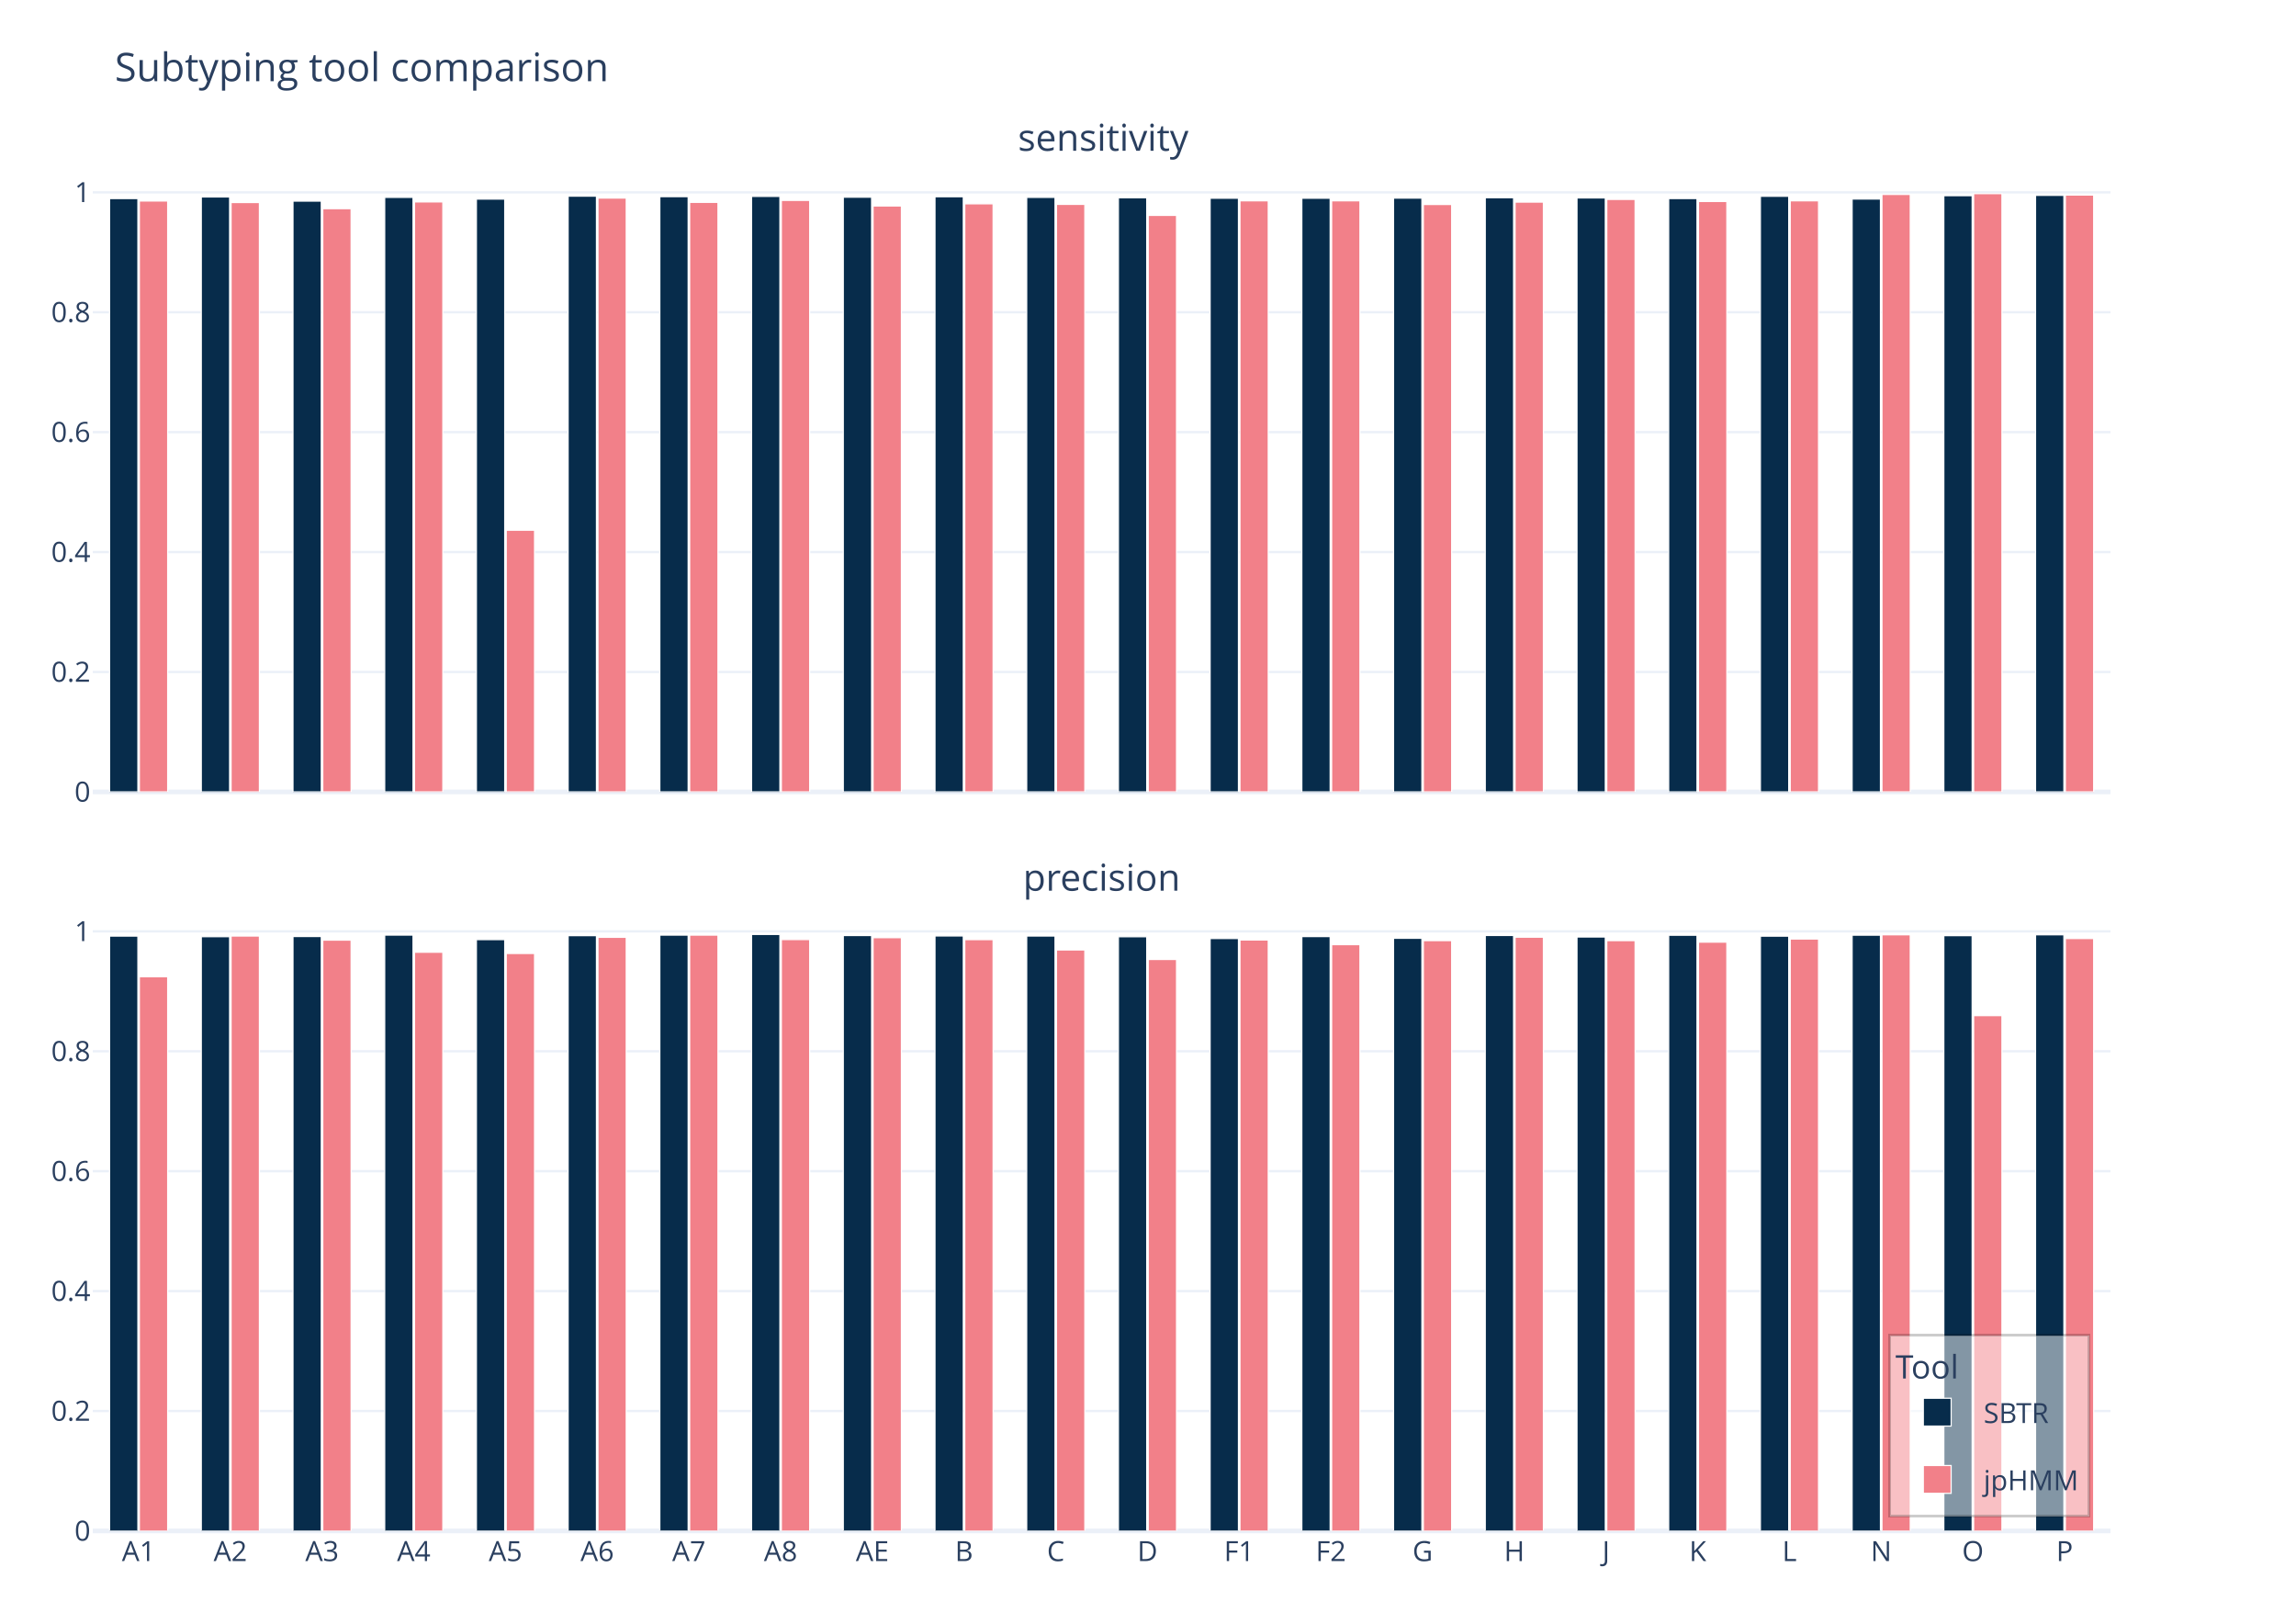
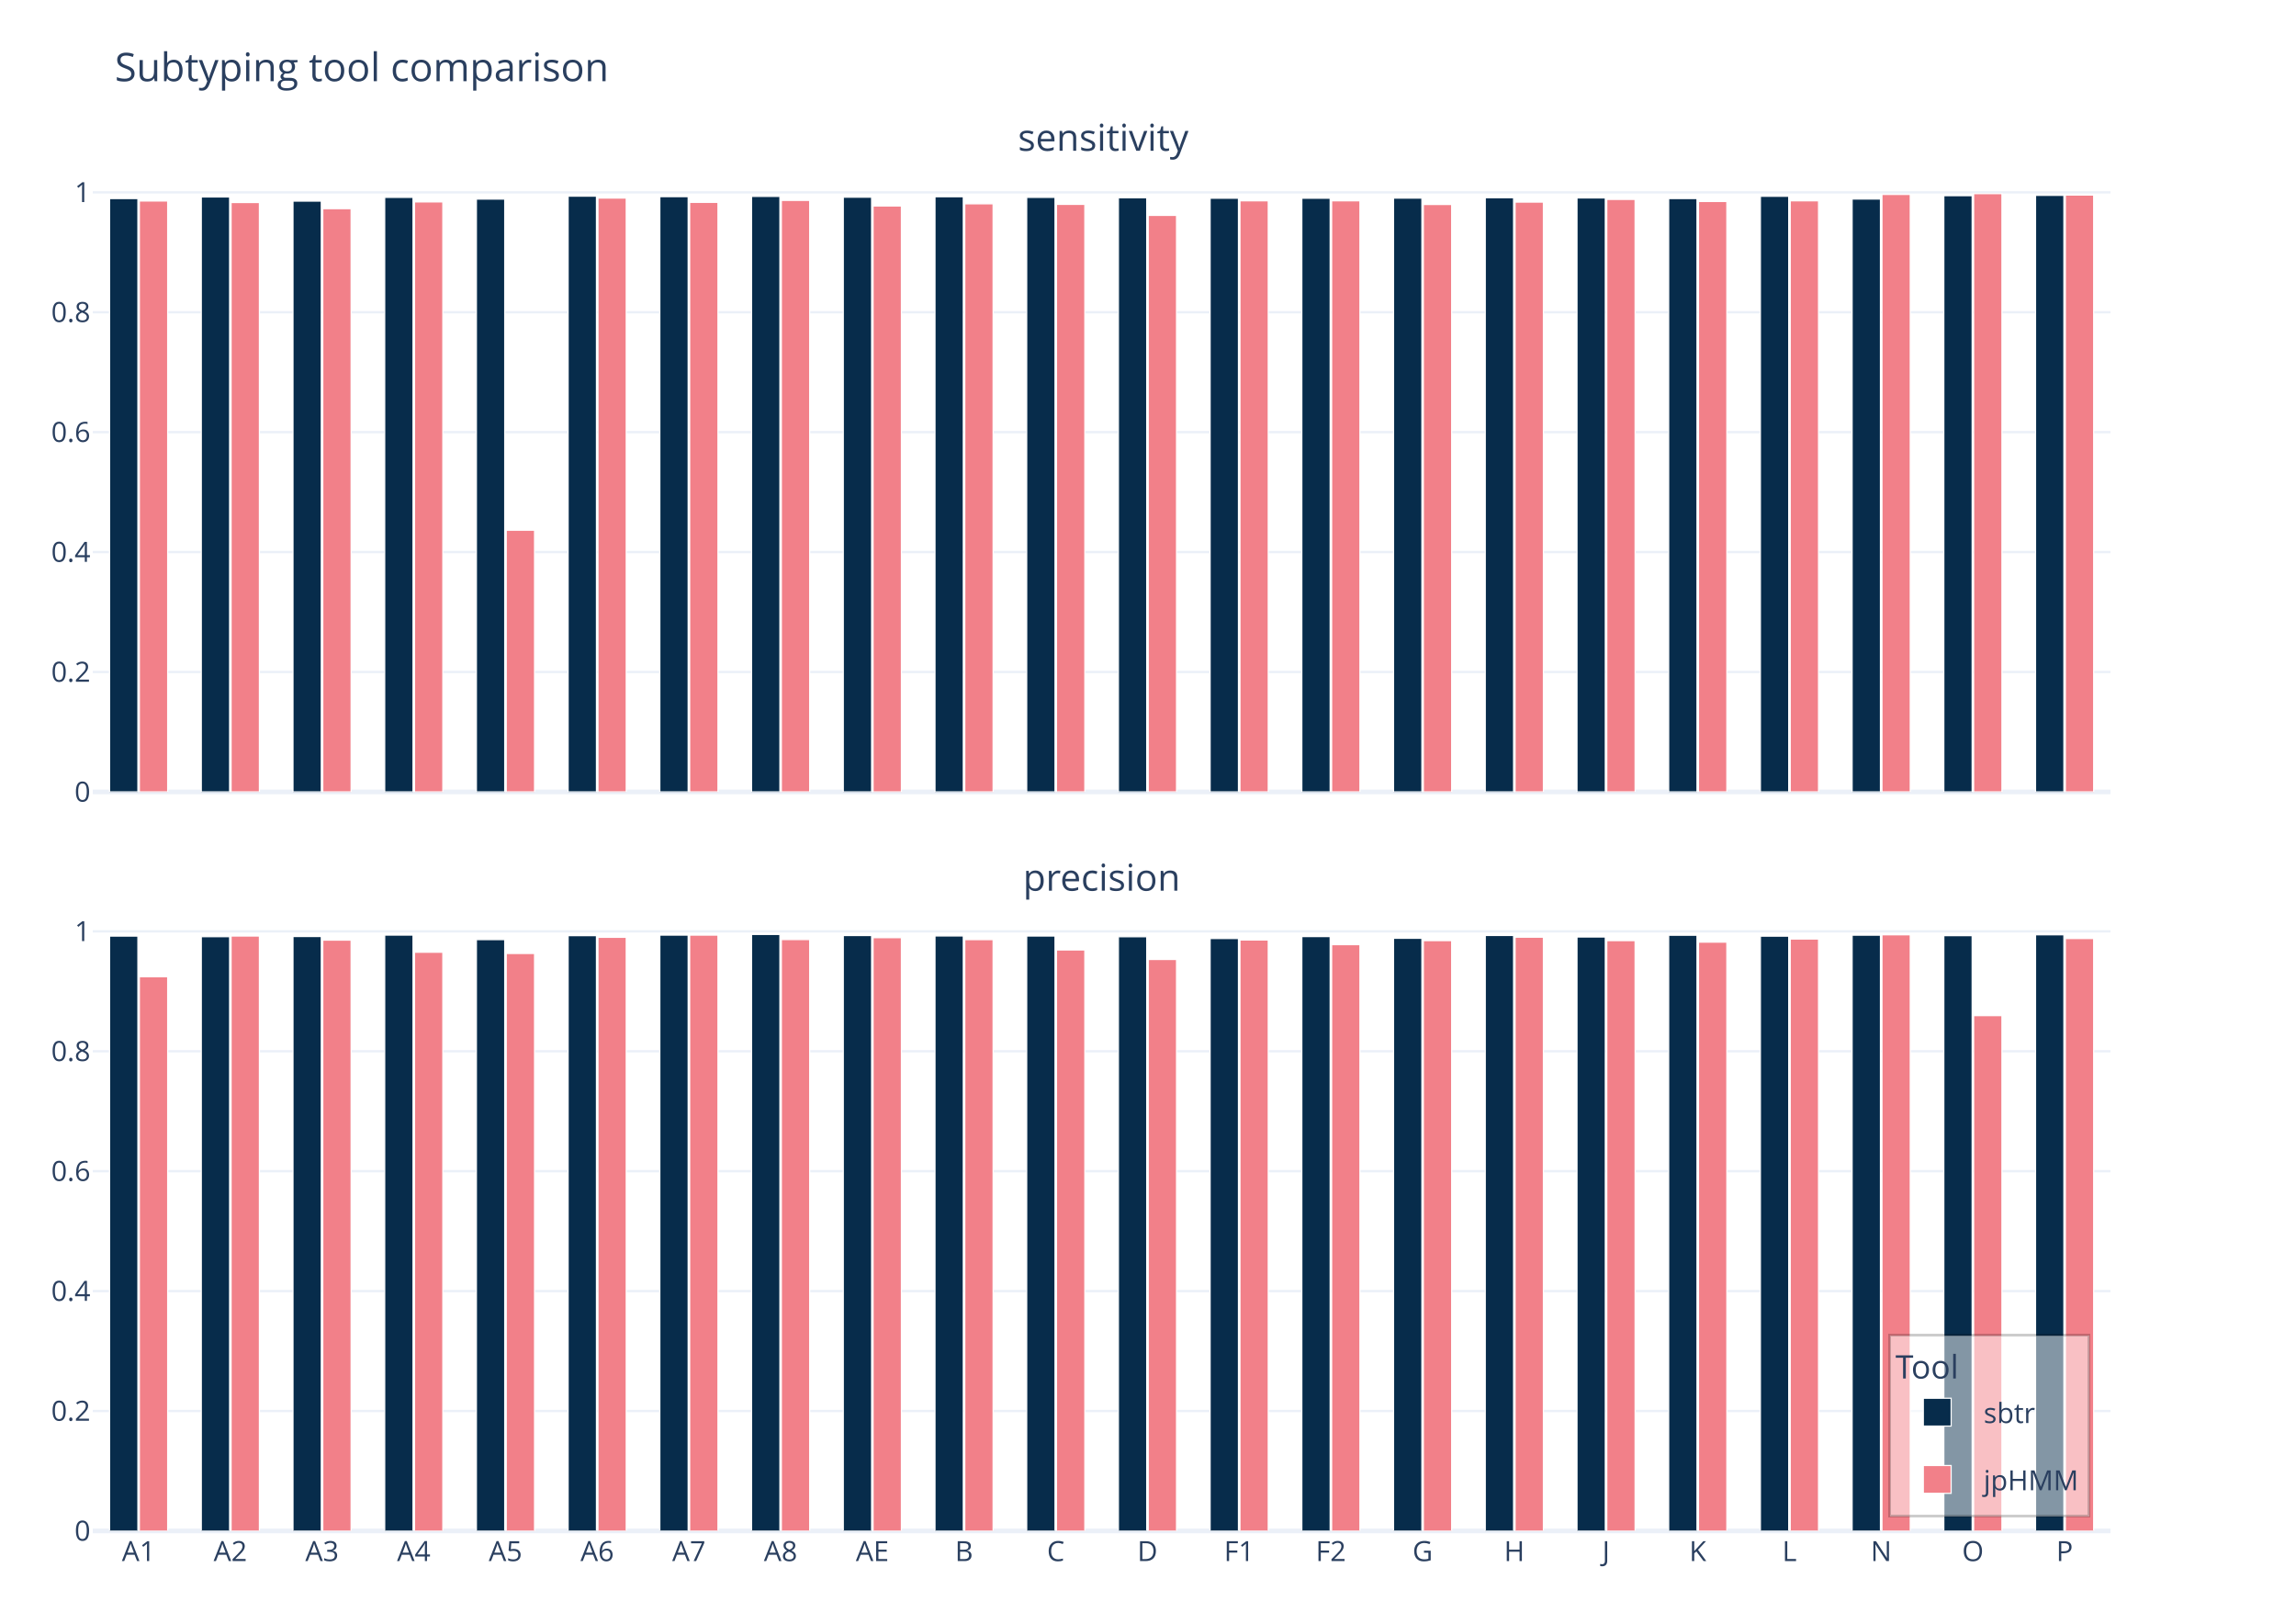
<svg xmlns="http://www.w3.org/2000/svg" class="main-svg" width="990" height="700" style="" viewBox="0 0 990 700">
  <rect x="0" y="0" width="990" height="700" style="fill: rgb(255, 255, 255); fill-opacity: 1;" />
-   <defs id="defs-9a8d79">
+   <defs id="defs-4e48d4">
    <g class="clips">
-       <clipPath id="clip9a8d79xyplot" class="plotclip">
+       <clipPath id="clip4e48d4xyplot" class="plotclip">
        <rect width="870" height="271.4" />
      </clipPath>
-       <clipPath id="clip9a8d79x2y2plot" class="plotclip">
+       <clipPath id="clip4e48d4x2y2plot" class="plotclip">
        <rect width="870" height="271.4" />
      </clipPath>
-       <clipPath class="axesclip" id="clip9a8d79x">
+       <clipPath class="axesclip" id="clip4e48d4x">
        <rect x="40" y="0" width="870" height="700" />
      </clipPath>
-       <clipPath class="axesclip" id="clip9a8d79y">
+       <clipPath class="axesclip" id="clip4e48d4y">
        <rect x="0" y="70" width="990" height="271.4" />
      </clipPath>
-       <clipPath class="axesclip" id="clip9a8d79xy">
+       <clipPath class="axesclip" id="clip4e48d4xy">
        <rect x="40" y="70" width="870" height="271.4" />
      </clipPath>
-       <clipPath class="axesclip" id="clip9a8d79y2">
+       <clipPath class="axesclip" id="clip4e48d4y2">
        <rect x="0" y="388.6" width="990" height="271.4" />
      </clipPath>
-       <clipPath class="axesclip" id="clip9a8d79xy2">
+       <clipPath class="axesclip" id="clip4e48d4xy2">
        <rect x="40" y="388.6" width="870" height="271.4" />
      </clipPath>
-       <clipPath class="axesclip" id="clip9a8d79x2">
+       <clipPath class="axesclip" id="clip4e48d4x2">
        <rect x="40" y="0" width="870" height="700" />
      </clipPath>
-       <clipPath class="axesclip" id="clip9a8d79x2y">
+       <clipPath class="axesclip" id="clip4e48d4x2y">
        <rect x="40" y="70" width="870" height="271.4" />
      </clipPath>
-       <clipPath class="axesclip" id="clip9a8d79x2y2">
+       <clipPath class="axesclip" id="clip4e48d4x2y2">
        <rect x="40" y="388.6" width="870" height="271.4" />
      </clipPath>
    </g>
    <g class="gradients" />
    <g class="patterns" />
  </defs>
  <g class="bglayer" />
  <g class="layer-below">
    <g class="imagelayer" />
    <g class="shapelayer" />
  </g>
  <g class="cartesianlayer">
    <g class="subplot xy">
      <g class="layer-subplot">
        <g class="shapelayer" />
        <g class="imagelayer" />
      </g>
      <g class="minor-gridlayer">
        <g class="x" />
        <g class="y" />
      </g>
      <g class="gridlayer">
        <g class="x" />
        <g class="y">
          <path class="ygrid crisp" transform="translate(0,289.7)" d="M40,0h870" style="stroke: rgb(235, 240, 248); stroke-opacity: 1; stroke-width: 1px;" />
          <path class="ygrid crisp" transform="translate(0,238.01)" d="M40,0h870" style="stroke: rgb(235, 240, 248); stroke-opacity: 1; stroke-width: 1px;" />
          <path class="ygrid crisp" transform="translate(0,186.31)" d="M40,0h870" style="stroke: rgb(235, 240, 248); stroke-opacity: 1; stroke-width: 1px;" />
          <path class="ygrid crisp" transform="translate(0,134.62)" d="M40,0h870" style="stroke: rgb(235, 240, 248); stroke-opacity: 1; stroke-width: 1px;" />
          <path class="ygrid crisp" transform="translate(0,82.92)" d="M40,0h870" style="stroke: rgb(235, 240, 248); stroke-opacity: 1; stroke-width: 1px;" />
        </g>
      </g>
      <g class="zerolinelayer">
        <path class="yzl zl crisp" transform="translate(0,341.4)" d="M40,0h870" style="stroke: rgb(235, 240, 248); stroke-opacity: 1; stroke-width: 2px;" />
      </g>
      <g class="layer-between">
        <g class="shapelayer" />
        <g class="imagelayer" />
      </g>
      <path class="xlines-below" />
      <path class="ylines-below" />
      <g class="overlines-below" />
      <g class="xaxislayer-below" />
      <g class="yaxislayer-below" />
      <g class="overaxes-below" />
      <g class="overplot">
-         <g class="xy" transform="translate(40,70)" clip-path="url(#clip9a8d79xyplot)">
+         <g class="xy" transform="translate(40,70)" clip-path="url(#clip4e48d4xyplot)">
          <g class="barlayer mlayer">
            <g class="trace bars" style="opacity: 1;">
              <g class="points">
                <g class="point">
                  <path d="M7.24,271.4V15.61H19.45V271.4Z" style="vector-effect: none; opacity: 1; stroke-width: 0.5px; fill: rgb(7, 44, 75); fill-opacity: 1; stroke: rgb(255, 255, 255); stroke-opacity: 1;" />
                </g>
                <g class="point">
                  <path d="M46.79,271.4V14.91H59V271.4Z" style="vector-effect: none; opacity: 1; stroke-width: 0.5px; fill: rgb(7, 44, 75); fill-opacity: 1; stroke: rgb(255, 255, 255); stroke-opacity: 1;" />
                </g>
                <g class="point">
                  <path d="M86.33,271.4V16.7H98.54V271.4Z" style="vector-effect: none; opacity: 1; stroke-width: 0.5px; fill: rgb(7, 44, 75); fill-opacity: 1; stroke: rgb(255, 255, 255); stroke-opacity: 1;" />
                </g>
                <g class="point">
                  <path d="M125.88,271.4V15.1H138.09V271.4Z" style="vector-effect: none; opacity: 1; stroke-width: 0.5px; fill: rgb(7, 44, 75); fill-opacity: 1; stroke: rgb(255, 255, 255); stroke-opacity: 1;" />
                </g>
                <g class="point">
                  <path d="M165.42,271.4V15.84H177.63V271.4Z" style="vector-effect: none; opacity: 1; stroke-width: 0.5px; fill: rgb(7, 44, 75); fill-opacity: 1; stroke: rgb(255, 255, 255); stroke-opacity: 1;" />
                </g>
                <g class="point">
                  <path d="M204.97,271.4V14.58H217.18V271.4Z" style="vector-effect: none; opacity: 1; stroke-width: 0.5px; fill: rgb(7, 44, 75); fill-opacity: 1; stroke: rgb(255, 255, 255); stroke-opacity: 1;" />
                </g>
                <g class="point">
                  <path d="M244.51,271.4V14.78H256.72V271.4Z" style="vector-effect: none; opacity: 1; stroke-width: 0.5px; fill: rgb(7, 44, 75); fill-opacity: 1; stroke: rgb(255, 255, 255); stroke-opacity: 1;" />
                </g>
                <g class="point">
                  <path d="M284.06,271.4V14.68H296.27V271.4Z" style="vector-effect: none; opacity: 1; stroke-width: 0.5px; fill: rgb(7, 44, 75); fill-opacity: 1; stroke: rgb(255, 255, 255); stroke-opacity: 1;" />
                </g>
                <g class="point">
                  <path d="M323.61,271.4V15.02H335.82V271.4Z" style="vector-effect: none; opacity: 1; stroke-width: 0.5px; fill: rgb(7, 44, 75); fill-opacity: 1; stroke: rgb(255, 255, 255); stroke-opacity: 1;" />
                </g>
                <g class="point">
                  <path d="M363.15,271.4V14.81H375.36V271.4Z" style="vector-effect: none; opacity: 1; stroke-width: 0.5px; fill: rgb(7, 44, 75); fill-opacity: 1; stroke: rgb(255, 255, 255); stroke-opacity: 1;" />
                </g>
                <g class="point">
                  <path d="M402.7,271.4V15.1H414.91V271.4Z" style="vector-effect: none; opacity: 1; stroke-width: 0.5px; fill: rgb(7, 44, 75); fill-opacity: 1; stroke: rgb(255, 255, 255); stroke-opacity: 1;" />
                </g>
                <g class="point">
                  <path d="M442.24,271.4V15.25H454.45V271.4Z" style="vector-effect: none; opacity: 1; stroke-width: 0.5px; fill: rgb(7, 44, 75); fill-opacity: 1; stroke: rgb(255, 255, 255); stroke-opacity: 1;" />
                </g>
                <g class="point">
                  <path d="M481.79,271.4V15.46H494V271.4Z" style="vector-effect: none; opacity: 1; stroke-width: 0.5px; fill: rgb(7, 44, 75); fill-opacity: 1; stroke: rgb(255, 255, 255); stroke-opacity: 1;" />
                </g>
                <g class="point">
                  <path d="M521.33,271.4V15.48H533.54V271.4Z" style="vector-effect: none; opacity: 1; stroke-width: 0.5px; fill: rgb(7, 44, 75); fill-opacity: 1; stroke: rgb(255, 255, 255); stroke-opacity: 1;" />
                </g>
                <g class="point">
                  <path d="M560.88,271.4V15.43H573.09V271.4Z" style="vector-effect: none; opacity: 1; stroke-width: 0.5px; fill: rgb(7, 44, 75); fill-opacity: 1; stroke: rgb(255, 255, 255); stroke-opacity: 1;" />
                </g>
                <g class="point">
                  <path d="M600.42,271.4V15.22H612.63V271.4Z" style="vector-effect: none; opacity: 1; stroke-width: 0.5px; fill: rgb(7, 44, 75); fill-opacity: 1; stroke: rgb(255, 255, 255); stroke-opacity: 1;" />
                </g>
                <g class="point">
                  <path d="M639.97,271.4V15.33H652.18V271.4Z" style="vector-effect: none; opacity: 1; stroke-width: 0.5px; fill: rgb(7, 44, 75); fill-opacity: 1; stroke: rgb(255, 255, 255); stroke-opacity: 1;" />
                </g>
                <g class="point">
                  <path d="M679.51,271.4V15.59H691.72V271.4Z" style="vector-effect: none; opacity: 1; stroke-width: 0.5px; fill: rgb(7, 44, 75); fill-opacity: 1; stroke: rgb(255, 255, 255); stroke-opacity: 1;" />
                </g>
                <g class="point">
                  <path d="M719.06,271.4V14.63H731.27V271.4Z" style="vector-effect: none; opacity: 1; stroke-width: 0.5px; fill: rgb(7, 44, 75); fill-opacity: 1; stroke: rgb(255, 255, 255); stroke-opacity: 1;" />
                </g>
                <g class="point">
                  <path d="M758.61,271.4V15.82H770.82V271.4Z" style="vector-effect: none; opacity: 1; stroke-width: 0.5px; fill: rgb(7, 44, 75); fill-opacity: 1; stroke: rgb(255, 255, 255); stroke-opacity: 1;" />
                </g>
                <g class="point">
                  <path d="M798.15,271.4V14.37H810.36V271.4Z" style="vector-effect: none; opacity: 1; stroke-width: 0.5px; fill: rgb(7, 44, 75); fill-opacity: 1; stroke: rgb(255, 255, 255); stroke-opacity: 1;" />
                </g>
                <g class="point">
                  <path d="M837.7,271.4V14.22H849.91V271.4Z" style="vector-effect: none; opacity: 1; stroke-width: 0.5px; fill: rgb(7, 44, 75); fill-opacity: 1; stroke: rgb(255, 255, 255); stroke-opacity: 1;" />
                </g>
              </g>
            </g>
            <g class="trace bars" style="opacity: 1;">
              <g class="points">
                <g class="point">
                  <path d="M20.09,271.4V16.67H32.3V271.4Z" style="vector-effect: none; opacity: 1; stroke-width: 0.5px; fill: rgb(242, 128, 137); fill-opacity: 1; stroke: rgb(255, 255, 255); stroke-opacity: 1;" />
                </g>
                <g class="point">
                  <path d="M59.64,271.4V17.32H71.85V271.4Z" style="vector-effect: none; opacity: 1; stroke-width: 0.5px; fill: rgb(242, 128, 137); fill-opacity: 1; stroke: rgb(255, 255, 255); stroke-opacity: 1;" />
                </g>
                <g class="point">
                  <path d="M99.18,271.4V19.95H111.39V271.4Z" style="vector-effect: none; opacity: 1; stroke-width: 0.5px; fill: rgb(242, 128, 137); fill-opacity: 1; stroke: rgb(255, 255, 255); stroke-opacity: 1;" />
                </g>
                <g class="point">
                  <path d="M138.73,271.4V17.06H150.94V271.4Z" style="vector-effect: none; opacity: 1; stroke-width: 0.5px; fill: rgb(242, 128, 137); fill-opacity: 1; stroke: rgb(255, 255, 255); stroke-opacity: 1;" />
                </g>
                <g class="point">
                  <path d="M178.28,271.4V158.58H190.49V271.4Z" style="vector-effect: none; opacity: 1; stroke-width: 0.5px; fill: rgb(242, 128, 137); fill-opacity: 1; stroke: rgb(255, 255, 255); stroke-opacity: 1;" />
                </g>
                <g class="point">
                  <path d="M217.82,271.4V15.38H230.03V271.4Z" style="vector-effect: none; opacity: 1; stroke-width: 0.5px; fill: rgb(242, 128, 137); fill-opacity: 1; stroke: rgb(255, 255, 255); stroke-opacity: 1;" />
                </g>
                <g class="point">
                  <path d="M257.37,271.4V17.24H269.58V271.4Z" style="vector-effect: none; opacity: 1; stroke-width: 0.5px; fill: rgb(242, 128, 137); fill-opacity: 1; stroke: rgb(255, 255, 255); stroke-opacity: 1;" />
                </g>
                <g class="point">
                  <path d="M296.91,271.4V16.39H309.12V271.4Z" style="vector-effect: none; opacity: 1; stroke-width: 0.5px; fill: rgb(242, 128, 137); fill-opacity: 1; stroke: rgb(255, 255, 255); stroke-opacity: 1;" />
                </g>
                <g class="point">
                  <path d="M336.46,271.4V18.79H348.67V271.4Z" style="vector-effect: none; opacity: 1; stroke-width: 0.5px; fill: rgb(242, 128, 137); fill-opacity: 1; stroke: rgb(255, 255, 255); stroke-opacity: 1;" />
                </g>
                <g class="point">
                  <path d="M376,271.4V17.86H388.21V271.4Z" style="vector-effect: none; opacity: 1; stroke-width: 0.5px; fill: rgb(242, 128, 137); fill-opacity: 1; stroke: rgb(255, 255, 255); stroke-opacity: 1;" />
                </g>
                <g class="point">
                  <path d="M415.55,271.4V18.12H427.76V271.4Z" style="vector-effect: none; opacity: 1; stroke-width: 0.5px; fill: rgb(242, 128, 137); fill-opacity: 1; stroke: rgb(255, 255, 255); stroke-opacity: 1;" />
                </g>
                <g class="point">
                  <path d="M455.09,271.4V22.85H467.3V271.4Z" style="vector-effect: none; opacity: 1; stroke-width: 0.5px; fill: rgb(242, 128, 137); fill-opacity: 1; stroke: rgb(255, 255, 255); stroke-opacity: 1;" />
                </g>
                <g class="point">
                  <path d="M494.64,271.4V16.59H506.85V271.4Z" style="vector-effect: none; opacity: 1; stroke-width: 0.5px; fill: rgb(242, 128, 137); fill-opacity: 1; stroke: rgb(255, 255, 255); stroke-opacity: 1;" />
                </g>
                <g class="point">
                  <path d="M534.18,271.4V16.57H546.39V271.4Z" style="vector-effect: none; opacity: 1; stroke-width: 0.5px; fill: rgb(242, 128, 137); fill-opacity: 1; stroke: rgb(255, 255, 255); stroke-opacity: 1;" />
                </g>
                <g class="point">
                  <path d="M573.73,271.4V18.17H585.94V271.4Z" style="vector-effect: none; opacity: 1; stroke-width: 0.5px; fill: rgb(242, 128, 137); fill-opacity: 1; stroke: rgb(255, 255, 255); stroke-opacity: 1;" />
                </g>
                <g class="point">
                  <path d="M613.28,271.4V17.14H625.49V271.4Z" style="vector-effect: none; opacity: 1; stroke-width: 0.5px; fill: rgb(242, 128, 137); fill-opacity: 1; stroke: rgb(255, 255, 255); stroke-opacity: 1;" />
                </g>
                <g class="point">
                  <path d="M652.82,271.4V15.97H665.03V271.4Z" style="vector-effect: none; opacity: 1; stroke-width: 0.5px; fill: rgb(242, 128, 137); fill-opacity: 1; stroke: rgb(255, 255, 255); stroke-opacity: 1;" />
                </g>
                <g class="point">
                  <path d="M692.37,271.4V16.88H704.58V271.4Z" style="vector-effect: none; opacity: 1; stroke-width: 0.5px; fill: rgb(242, 128, 137); fill-opacity: 1; stroke: rgb(255, 255, 255); stroke-opacity: 1;" />
                </g>
                <g class="point">
                  <path d="M731.91,271.4V16.59H744.12V271.4Z" style="vector-effect: none; opacity: 1; stroke-width: 0.5px; fill: rgb(242, 128, 137); fill-opacity: 1; stroke: rgb(255, 255, 255); stroke-opacity: 1;" />
                </g>
                <g class="point">
                  <path d="M771.46,271.4V13.83H783.67V271.4Z" style="vector-effect: none; opacity: 1; stroke-width: 0.5px; fill: rgb(242, 128, 137); fill-opacity: 1; stroke: rgb(255, 255, 255); stroke-opacity: 1;" />
                </g>
                <g class="point">
                  <path d="M811,271.4V13.49H823.21V271.4Z" style="vector-effect: none; opacity: 1; stroke-width: 0.5px; fill: rgb(242, 128, 137); fill-opacity: 1; stroke: rgb(255, 255, 255); stroke-opacity: 1;" />
                </g>
                <g class="point">
                  <path d="M850.55,271.4V14.11H862.76V271.4Z" style="vector-effect: none; opacity: 1; stroke-width: 0.5px; fill: rgb(242, 128, 137); fill-opacity: 1; stroke: rgb(255, 255, 255); stroke-opacity: 1;" />
                </g>
              </g>
            </g>
          </g>
        </g>
      </g>
      <g class="zerolinelayer-above" />
      <path class="xlines-above crisp" d="M0,0" style="fill: none;" />
      <path class="ylines-above crisp" d="M0,0" style="fill: none;" />
      <g class="overlines-above" />
      <g class="xaxislayer-above" />
      <g class="yaxislayer-above">
        <g class="ytick">
          <text text-anchor="end" x="39" y="4.2" transform="translate(0,341.4)" style="font-family: 'Open Sans', verdana, arial, sans-serif; font-size: 12px; fill: rgb(42, 63, 95); fill-opacity: 1; white-space: pre;">0</text>
        </g>
        <g class="ytick">
          <text text-anchor="end" x="39" y="4.2" style="font-family: 'Open Sans', verdana, arial, sans-serif; font-size: 12px; fill: rgb(42, 63, 95); fill-opacity: 1; white-space: pre;" transform="translate(0,289.7)">0.2</text>
        </g>
        <g class="ytick">
          <text text-anchor="end" x="39" y="4.2" style="font-family: 'Open Sans', verdana, arial, sans-serif; font-size: 12px; fill: rgb(42, 63, 95); fill-opacity: 1; white-space: pre;" transform="translate(0,238.01)">0.4</text>
        </g>
        <g class="ytick">
          <text text-anchor="end" x="39" y="4.2" style="font-family: 'Open Sans', verdana, arial, sans-serif; font-size: 12px; fill: rgb(42, 63, 95); fill-opacity: 1; white-space: pre;" transform="translate(0,186.31)">0.6</text>
        </g>
        <g class="ytick">
          <text text-anchor="end" x="39" y="4.2" style="font-family: 'Open Sans', verdana, arial, sans-serif; font-size: 12px; fill: rgb(42, 63, 95); fill-opacity: 1; white-space: pre;" transform="translate(0,134.62)">0.8</text>
        </g>
        <g class="ytick">
          <text text-anchor="end" x="39" y="4.2" style="font-family: 'Open Sans', verdana, arial, sans-serif; font-size: 12px; fill: rgb(42, 63, 95); fill-opacity: 1; white-space: pre;" transform="translate(0,82.92)">1</text>
        </g>
      </g>
      <g class="overaxes-above" />
    </g>
    <g class="subplot x2y2">
      <g class="layer-subplot">
        <g class="shapelayer" />
        <g class="imagelayer" />
      </g>
      <g class="minor-gridlayer">
        <g class="x2" />
        <g class="y2" />
      </g>
      <g class="gridlayer">
        <g class="x2" />
        <g class="y2">
          <path class="y2grid crisp" transform="translate(0,608.3)" d="M40,0h870" style="stroke: rgb(235, 240, 248); stroke-opacity: 1; stroke-width: 1px;" />
          <path class="y2grid crisp" transform="translate(0,556.61)" d="M40,0h870" style="stroke: rgb(235, 240, 248); stroke-opacity: 1; stroke-width: 1px;" />
          <path class="y2grid crisp" transform="translate(0,504.91)" d="M40,0h870" style="stroke: rgb(235, 240, 248); stroke-opacity: 1; stroke-width: 1px;" />
          <path class="y2grid crisp" transform="translate(0,453.22)" d="M40,0h870" style="stroke: rgb(235, 240, 248); stroke-opacity: 1; stroke-width: 1px;" />
          <path class="y2grid crisp" transform="translate(0,401.52)" d="M40,0h870" style="stroke: rgb(235, 240, 248); stroke-opacity: 1; stroke-width: 1px;" />
        </g>
      </g>
      <g class="zerolinelayer">
        <path class="y2zl zl crisp" transform="translate(0,660)" d="M40,0h870" style="stroke: rgb(235, 240, 248); stroke-opacity: 1; stroke-width: 2px;" />
      </g>
      <g class="layer-between">
        <g class="shapelayer" />
        <g class="imagelayer" />
      </g>
      <path class="xlines-below" />
      <path class="ylines-below" />
      <g class="overlines-below" />
      <g class="xaxislayer-below" />
      <g class="yaxislayer-below" />
      <g class="overaxes-below" />
      <g class="overplot">
-         <g class="x2y2" transform="translate(40,388.6)" clip-path="url(#clip9a8d79x2y2plot)">
+         <g class="x2y2" transform="translate(40,388.6)" clip-path="url(#clip4e48d4x2y2plot)">
          <g class="barlayer mlayer">
            <g class="trace bars" style="opacity: 1;">
              <g class="points">
                <g class="point">
                  <path d="M7.24,271.4V14.97H19.45V271.4Z" style="vector-effect: none; opacity: 1; stroke-width: 0.5px; fill: rgb(7, 44, 75); fill-opacity: 1; stroke: rgb(255, 255, 255); stroke-opacity: 1;" />
                </g>
                <g class="point">
                  <path d="M46.79,271.4V15.22H59V271.4Z" style="vector-effect: none; opacity: 1; stroke-width: 0.5px; fill: rgb(7, 44, 75); fill-opacity: 1; stroke: rgb(255, 255, 255); stroke-opacity: 1;" />
                </g>
                <g class="point">
                  <path d="M86.33,271.4V15.15H98.54V271.4Z" style="vector-effect: none; opacity: 1; stroke-width: 0.5px; fill: rgb(7, 44, 75); fill-opacity: 1; stroke: rgb(255, 255, 255); stroke-opacity: 1;" />
                </g>
                <g class="point">
                  <path d="M125.88,271.4V14.53H138.09V271.4Z" style="vector-effect: none; opacity: 1; stroke-width: 0.5px; fill: rgb(7, 44, 75); fill-opacity: 1; stroke: rgb(255, 255, 255); stroke-opacity: 1;" />
                </g>
                <g class="point">
                  <path d="M165.42,271.4V16.49H177.63V271.4Z" style="vector-effect: none; opacity: 1; stroke-width: 0.5px; fill: rgb(7, 44, 75); fill-opacity: 1; stroke: rgb(255, 255, 255); stroke-opacity: 1;" />
                </g>
                <g class="point">
                  <path d="M204.97,271.4V14.78H217.18V271.4Z" style="vector-effect: none; opacity: 1; stroke-width: 0.5px; fill: rgb(7, 44, 75); fill-opacity: 1; stroke: rgb(255, 255, 255); stroke-opacity: 1;" />
                </g>
                <g class="point">
                  <path d="M244.51,271.4V14.55H256.72V271.4Z" style="vector-effect: none; opacity: 1; stroke-width: 0.5px; fill: rgb(7, 44, 75); fill-opacity: 1; stroke: rgb(255, 255, 255); stroke-opacity: 1;" />
                </g>
                <g class="point">
                  <path d="M284.06,271.4V14.24H296.27V271.4Z" style="vector-effect: none; opacity: 1; stroke-width: 0.5px; fill: rgb(7, 44, 75); fill-opacity: 1; stroke: rgb(255, 255, 255); stroke-opacity: 1;" />
                </g>
                <g class="point">
                  <path d="M323.61,271.4V14.73H335.82V271.4Z" style="vector-effect: none; opacity: 1; stroke-width: 0.5px; fill: rgb(7, 44, 75); fill-opacity: 1; stroke: rgb(255, 255, 255); stroke-opacity: 1;" />
                </g>
                <g class="point">
                  <path d="M363.15,271.4V14.91H375.36V271.4Z" style="vector-effect: none; opacity: 1; stroke-width: 0.5px; fill: rgb(7, 44, 75); fill-opacity: 1; stroke: rgb(255, 255, 255); stroke-opacity: 1;" />
                </g>
                <g class="point">
                  <path d="M402.7,271.4V14.94H414.91V271.4Z" style="vector-effect: none; opacity: 1; stroke-width: 0.5px; fill: rgb(7, 44, 75); fill-opacity: 1; stroke: rgb(255, 255, 255); stroke-opacity: 1;" />
                </g>
                <g class="point">
                  <path d="M442.24,271.4V15.25H454.45V271.4Z" style="vector-effect: none; opacity: 1; stroke-width: 0.5px; fill: rgb(7, 44, 75); fill-opacity: 1; stroke: rgb(255, 255, 255); stroke-opacity: 1;" />
                </g>
                <g class="point">
                  <path d="M481.79,271.4V16.03H494V271.4Z" style="vector-effect: none; opacity: 1; stroke-width: 0.5px; fill: rgb(7, 44, 75); fill-opacity: 1; stroke: rgb(255, 255, 255); stroke-opacity: 1;" />
                </g>
                <g class="point">
                  <path d="M521.33,271.4V15.17H533.54V271.4Z" style="vector-effect: none; opacity: 1; stroke-width: 0.5px; fill: rgb(7, 44, 75); fill-opacity: 1; stroke: rgb(255, 255, 255); stroke-opacity: 1;" />
                </g>
                <g class="point">
                  <path d="M560.88,271.4V15.92H573.09V271.4Z" style="vector-effect: none; opacity: 1; stroke-width: 0.5px; fill: rgb(7, 44, 75); fill-opacity: 1; stroke: rgb(255, 255, 255); stroke-opacity: 1;" />
                </g>
                <g class="point">
                  <path d="M600.42,271.4V14.71H612.63V271.4Z" style="vector-effect: none; opacity: 1; stroke-width: 0.5px; fill: rgb(7, 44, 75); fill-opacity: 1; stroke: rgb(255, 255, 255); stroke-opacity: 1;" />
                </g>
                <g class="point">
                  <path d="M639.97,271.4V15.35H652.18V271.4Z" style="vector-effect: none; opacity: 1; stroke-width: 0.5px; fill: rgb(7, 44, 75); fill-opacity: 1; stroke: rgb(255, 255, 255); stroke-opacity: 1;" />
                </g>
                <g class="point">
                  <path d="M679.51,271.4V14.6H691.72V271.4Z" style="vector-effect: none; opacity: 1; stroke-width: 0.5px; fill: rgb(7, 44, 75); fill-opacity: 1; stroke: rgb(255, 255, 255); stroke-opacity: 1;" />
                </g>
                <g class="point">
                  <path d="M719.06,271.4V14.99H731.27V271.4Z" style="vector-effect: none; opacity: 1; stroke-width: 0.5px; fill: rgb(7, 44, 75); fill-opacity: 1; stroke: rgb(255, 255, 255); stroke-opacity: 1;" />
                </g>
                <g class="point">
                  <path d="M758.61,271.4V14.58H770.82V271.4Z" style="vector-effect: none; opacity: 1; stroke-width: 0.5px; fill: rgb(7, 44, 75); fill-opacity: 1; stroke: rgb(255, 255, 255); stroke-opacity: 1;" />
                </g>
                <g class="point">
                  <path d="M798.15,271.4V14.78H810.36V271.4Z" style="vector-effect: none; opacity: 1; stroke-width: 0.5px; fill: rgb(7, 44, 75); fill-opacity: 1; stroke: rgb(255, 255, 255); stroke-opacity: 1;" />
                </g>
                <g class="point">
                  <path d="M837.7,271.4V14.4H849.91V271.4Z" style="vector-effect: none; opacity: 1; stroke-width: 0.5px; fill: rgb(7, 44, 75); fill-opacity: 1; stroke: rgb(255, 255, 255); stroke-opacity: 1;" />
                </g>
              </g>
            </g>
            <g class="trace bars" style="opacity: 1;">
              <g class="points">
                <g class="point">
                  <path d="M20.09,271.4V32.49H32.3V271.4Z" style="vector-effect: none; opacity: 1; stroke-width: 0.5px; fill: rgb(242, 128, 137); fill-opacity: 1; stroke: rgb(255, 255, 255); stroke-opacity: 1;" />
                </g>
                <g class="point">
                  <path d="M59.64,271.4V14.94H71.85V271.4Z" style="vector-effect: none; opacity: 1; stroke-width: 0.5px; fill: rgb(242, 128, 137); fill-opacity: 1; stroke: rgb(255, 255, 255); stroke-opacity: 1;" />
                </g>
                <g class="point">
                  <path d="M99.18,271.4V16.7H111.39V271.4Z" style="vector-effect: none; opacity: 1; stroke-width: 0.5px; fill: rgb(242, 128, 137); fill-opacity: 1; stroke: rgb(255, 255, 255); stroke-opacity: 1;" />
                </g>
                <g class="point">
                  <path d="M138.73,271.4V21.94H150.94V271.4Z" style="vector-effect: none; opacity: 1; stroke-width: 0.5px; fill: rgb(242, 128, 137); fill-opacity: 1; stroke: rgb(255, 255, 255); stroke-opacity: 1;" />
                </g>
                <g class="point">
                  <path d="M178.28,271.4V22.46H190.49V271.4Z" style="vector-effect: none; opacity: 1; stroke-width: 0.5px; fill: rgb(242, 128, 137); fill-opacity: 1; stroke: rgb(255, 255, 255); stroke-opacity: 1;" />
                </g>
                <g class="point">
                  <path d="M217.82,271.4V15.48H230.03V271.4Z" style="vector-effect: none; opacity: 1; stroke-width: 0.5px; fill: rgb(242, 128, 137); fill-opacity: 1; stroke: rgb(255, 255, 255); stroke-opacity: 1;" />
                </g>
                <g class="point">
                  <path d="M257.37,271.4V14.55H269.58V271.4Z" style="vector-effect: none; opacity: 1; stroke-width: 0.5px; fill: rgb(242, 128, 137); fill-opacity: 1; stroke: rgb(255, 255, 255); stroke-opacity: 1;" />
                </g>
                <g class="point">
                  <path d="M296.91,271.4V16.46H309.12V271.4Z" style="vector-effect: none; opacity: 1; stroke-width: 0.5px; fill: rgb(242, 128, 137); fill-opacity: 1; stroke: rgb(255, 255, 255); stroke-opacity: 1;" />
                </g>
                <g class="point">
                  <path d="M336.46,271.4V15.66H348.67V271.4Z" style="vector-effect: none; opacity: 1; stroke-width: 0.5px; fill: rgb(242, 128, 137); fill-opacity: 1; stroke: rgb(255, 255, 255); stroke-opacity: 1;" />
                </g>
                <g class="point">
                  <path d="M376,271.4V16.49H388.21V271.4Z" style="vector-effect: none; opacity: 1; stroke-width: 0.5px; fill: rgb(242, 128, 137); fill-opacity: 1; stroke: rgb(255, 255, 255); stroke-opacity: 1;" />
                </g>
                <g class="point">
                  <path d="M415.55,271.4V20.94H427.76V271.4Z" style="vector-effect: none; opacity: 1; stroke-width: 0.5px; fill: rgb(242, 128, 137); fill-opacity: 1; stroke: rgb(255, 255, 255); stroke-opacity: 1;" />
                </g>
                <g class="point">
                  <path d="M455.09,271.4V25.05H467.3V271.4Z" style="vector-effect: none; opacity: 1; stroke-width: 0.5px; fill: rgb(242, 128, 137); fill-opacity: 1; stroke: rgb(255, 255, 255); stroke-opacity: 1;" />
                </g>
                <g class="point">
                  <path d="M494.64,271.4V16.65H506.85V271.4Z" style="vector-effect: none; opacity: 1; stroke-width: 0.5px; fill: rgb(242, 128, 137); fill-opacity: 1; stroke: rgb(255, 255, 255); stroke-opacity: 1;" />
                </g>
                <g class="point">
                  <path d="M534.18,271.4V18.66H546.39V271.4Z" style="vector-effect: none; opacity: 1; stroke-width: 0.5px; fill: rgb(242, 128, 137); fill-opacity: 1; stroke: rgb(255, 255, 255); stroke-opacity: 1;" />
                </g>
                <g class="point">
                  <path d="M573.73,271.4V16.93H585.94V271.4Z" style="vector-effect: none; opacity: 1; stroke-width: 0.5px; fill: rgb(242, 128, 137); fill-opacity: 1; stroke: rgb(255, 255, 255); stroke-opacity: 1;" />
                </g>
                <g class="point">
                  <path d="M613.28,271.4V15.43H625.49V271.4Z" style="vector-effect: none; opacity: 1; stroke-width: 0.5px; fill: rgb(242, 128, 137); fill-opacity: 1; stroke: rgb(255, 255, 255); stroke-opacity: 1;" />
                </g>
                <g class="point">
                  <path d="M652.82,271.4V16.93H665.03V271.4Z" style="vector-effect: none; opacity: 1; stroke-width: 0.5px; fill: rgb(242, 128, 137); fill-opacity: 1; stroke: rgb(255, 255, 255); stroke-opacity: 1;" />
                </g>
                <g class="point">
                  <path d="M692.37,271.4V17.58H704.58V271.4Z" style="vector-effect: none; opacity: 1; stroke-width: 0.5px; fill: rgb(242, 128, 137); fill-opacity: 1; stroke: rgb(255, 255, 255); stroke-opacity: 1;" />
                </g>
                <g class="point">
                  <path d="M731.91,271.4V16.23H744.12V271.4Z" style="vector-effect: none; opacity: 1; stroke-width: 0.5px; fill: rgb(242, 128, 137); fill-opacity: 1; stroke: rgb(255, 255, 255); stroke-opacity: 1;" />
                </g>
                <g class="point">
                  <path d="M771.46,271.4V14.42H783.67V271.4Z" style="vector-effect: none; opacity: 1; stroke-width: 0.5px; fill: rgb(242, 128, 137); fill-opacity: 1; stroke: rgb(255, 255, 255); stroke-opacity: 1;" />
                </g>
                <g class="point">
                  <path d="M811,271.4V49.27H823.21V271.4Z" style="vector-effect: none; opacity: 1; stroke-width: 0.5px; fill: rgb(242, 128, 137); fill-opacity: 1; stroke: rgb(255, 255, 255); stroke-opacity: 1;" />
                </g>
                <g class="point">
                  <path d="M850.55,271.4V16.03H862.76V271.4Z" style="vector-effect: none; opacity: 1; stroke-width: 0.5px; fill: rgb(242, 128, 137); fill-opacity: 1; stroke: rgb(255, 255, 255); stroke-opacity: 1;" />
                </g>
              </g>
            </g>
          </g>
        </g>
      </g>
      <g class="zerolinelayer-above" />
      <path class="xlines-above crisp" d="M0,0" style="fill: none;" />
      <path class="ylines-above crisp" d="M0,0" style="fill: none;" />
      <g class="overlines-above" />
      <g class="xaxislayer-above">
        <g class="x2tick">
          <text text-anchor="middle" x="0" y="673" transform="translate(59.77,0)" style="font-family: 'Open Sans', verdana, arial, sans-serif; font-size: 12px; fill: rgb(42, 63, 95); fill-opacity: 1; white-space: pre;">A1</text>
        </g>
        <g class="x2tick">
          <text text-anchor="middle" x="0" y="673" transform="translate(99.32,0)" style="font-family: 'Open Sans', verdana, arial, sans-serif; font-size: 12px; fill: rgb(42, 63, 95); fill-opacity: 1; white-space: pre;">A2</text>
        </g>
        <g class="x2tick">
          <text text-anchor="middle" x="0" y="673" transform="translate(138.86,0)" style="font-family: 'Open Sans', verdana, arial, sans-serif; font-size: 12px; fill: rgb(42, 63, 95); fill-opacity: 1; white-space: pre;">A3</text>
        </g>
        <g class="x2tick">
          <text text-anchor="middle" x="0" y="673" transform="translate(178.41,0)" style="font-family: 'Open Sans', verdana, arial, sans-serif; font-size: 12px; fill: rgb(42, 63, 95); fill-opacity: 1; white-space: pre;">A4</text>
        </g>
        <g class="x2tick">
          <text text-anchor="middle" x="0" y="673" transform="translate(217.95,0)" style="font-family: 'Open Sans', verdana, arial, sans-serif; font-size: 12px; fill: rgb(42, 63, 95); fill-opacity: 1; white-space: pre;">A5</text>
        </g>
        <g class="x2tick">
          <text text-anchor="middle" x="0" y="673" transform="translate(257.5,0)" style="font-family: 'Open Sans', verdana, arial, sans-serif; font-size: 12px; fill: rgb(42, 63, 95); fill-opacity: 1; white-space: pre;">A6</text>
        </g>
        <g class="x2tick">
          <text text-anchor="middle" x="0" y="673" transform="translate(297.05,0)" style="font-family: 'Open Sans', verdana, arial, sans-serif; font-size: 12px; fill: rgb(42, 63, 95); fill-opacity: 1; white-space: pre;">A7</text>
        </g>
        <g class="x2tick">
          <text text-anchor="middle" x="0" y="673" transform="translate(336.59,0)" style="font-family: 'Open Sans', verdana, arial, sans-serif; font-size: 12px; fill: rgb(42, 63, 95); fill-opacity: 1; white-space: pre;">A8</text>
        </g>
        <g class="x2tick">
          <text text-anchor="middle" x="0" y="673" transform="translate(376.14,0)" style="font-family: 'Open Sans', verdana, arial, sans-serif; font-size: 12px; fill: rgb(42, 63, 95); fill-opacity: 1; white-space: pre;">AE</text>
        </g>
        <g class="x2tick">
          <text text-anchor="middle" x="0" y="673" transform="translate(415.68,0)" style="font-family: 'Open Sans', verdana, arial, sans-serif; font-size: 12px; fill: rgb(42, 63, 95); fill-opacity: 1; white-space: pre;">B</text>
        </g>
        <g class="x2tick">
          <text text-anchor="middle" x="0" y="673" transform="translate(455.23,0)" style="font-family: 'Open Sans', verdana, arial, sans-serif; font-size: 12px; fill: rgb(42, 63, 95); fill-opacity: 1; white-space: pre;">C</text>
        </g>
        <g class="x2tick">
          <text text-anchor="middle" x="0" y="673" transform="translate(494.77,0)" style="font-family: 'Open Sans', verdana, arial, sans-serif; font-size: 12px; fill: rgb(42, 63, 95); fill-opacity: 1; white-space: pre;">D</text>
        </g>
        <g class="x2tick">
          <text text-anchor="middle" x="0" y="673" transform="translate(534.32,0)" style="font-family: 'Open Sans', verdana, arial, sans-serif; font-size: 12px; fill: rgb(42, 63, 95); fill-opacity: 1; white-space: pre;">F1</text>
        </g>
        <g class="x2tick">
          <text text-anchor="middle" x="0" y="673" transform="translate(573.86,0)" style="font-family: 'Open Sans', verdana, arial, sans-serif; font-size: 12px; fill: rgb(42, 63, 95); fill-opacity: 1; white-space: pre;">F2</text>
        </g>
        <g class="x2tick">
          <text text-anchor="middle" x="0" y="673" transform="translate(613.41,0)" style="font-family: 'Open Sans', verdana, arial, sans-serif; font-size: 12px; fill: rgb(42, 63, 95); fill-opacity: 1; white-space: pre;">G</text>
        </g>
        <g class="x2tick">
          <text text-anchor="middle" x="0" y="673" transform="translate(652.95,0)" style="font-family: 'Open Sans', verdana, arial, sans-serif; font-size: 12px; fill: rgb(42, 63, 95); fill-opacity: 1; white-space: pre;">H</text>
        </g>
        <g class="x2tick">
          <text text-anchor="middle" x="0" y="673" transform="translate(692.5,0)" style="font-family: 'Open Sans', verdana, arial, sans-serif; font-size: 12px; fill: rgb(42, 63, 95); fill-opacity: 1; white-space: pre;">J</text>
        </g>
        <g class="x2tick">
          <text text-anchor="middle" x="0" y="673" transform="translate(732.05,0)" style="font-family: 'Open Sans', verdana, arial, sans-serif; font-size: 12px; fill: rgb(42, 63, 95); fill-opacity: 1; white-space: pre;">K</text>
        </g>
        <g class="x2tick">
          <text text-anchor="middle" x="0" y="673" transform="translate(771.59,0)" style="font-family: 'Open Sans', verdana, arial, sans-serif; font-size: 12px; fill: rgb(42, 63, 95); fill-opacity: 1; white-space: pre;">L</text>
        </g>
        <g class="x2tick">
          <text text-anchor="middle" x="0" y="673" transform="translate(811.14,0)" style="font-family: 'Open Sans', verdana, arial, sans-serif; font-size: 12px; fill: rgb(42, 63, 95); fill-opacity: 1; white-space: pre;">N</text>
        </g>
        <g class="x2tick">
          <text text-anchor="middle" x="0" y="673" transform="translate(850.68,0)" style="font-family: 'Open Sans', verdana, arial, sans-serif; font-size: 12px; fill: rgb(42, 63, 95); fill-opacity: 1; white-space: pre;">O</text>
        </g>
        <g class="x2tick">
          <text text-anchor="middle" x="0" y="673" transform="translate(890.23,0)" style="font-family: 'Open Sans', verdana, arial, sans-serif; font-size: 12px; fill: rgb(42, 63, 95); fill-opacity: 1; white-space: pre;">P</text>
        </g>
      </g>
      <g class="yaxislayer-above">
        <g class="y2tick">
          <text text-anchor="end" x="39" y="4.2" transform="translate(0,660)" style="font-family: 'Open Sans', verdana, arial, sans-serif; font-size: 12px; fill: rgb(42, 63, 95); fill-opacity: 1; white-space: pre;">0</text>
        </g>
        <g class="y2tick">
          <text text-anchor="end" x="39" y="4.2" style="font-family: 'Open Sans', verdana, arial, sans-serif; font-size: 12px; fill: rgb(42, 63, 95); fill-opacity: 1; white-space: pre;" transform="translate(0,608.3)">0.2</text>
        </g>
        <g class="y2tick">
          <text text-anchor="end" x="39" y="4.2" style="font-family: 'Open Sans', verdana, arial, sans-serif; font-size: 12px; fill: rgb(42, 63, 95); fill-opacity: 1; white-space: pre;" transform="translate(0,556.61)">0.4</text>
        </g>
        <g class="y2tick">
          <text text-anchor="end" x="39" y="4.2" style="font-family: 'Open Sans', verdana, arial, sans-serif; font-size: 12px; fill: rgb(42, 63, 95); fill-opacity: 1; white-space: pre;" transform="translate(0,504.91)">0.6</text>
        </g>
        <g class="y2tick">
          <text text-anchor="end" x="39" y="4.2" style="font-family: 'Open Sans', verdana, arial, sans-serif; font-size: 12px; fill: rgb(42, 63, 95); fill-opacity: 1; white-space: pre;" transform="translate(0,453.22)">0.8</text>
        </g>
        <g class="y2tick">
          <text text-anchor="end" x="39" y="4.2" style="font-family: 'Open Sans', verdana, arial, sans-serif; font-size: 12px; fill: rgb(42, 63, 95); fill-opacity: 1; white-space: pre;" transform="translate(0,401.52)">1</text>
        </g>
      </g>
      <g class="overaxes-above" />
    </g>
  </g>
  <g class="polarlayer" />
  <g class="smithlayer" />
  <g class="ternarylayer" />
  <g class="geolayer" />
  <g class="funnelarealayer" />
  <g class="pielayer" />
  <g class="iciclelayer" />
  <g class="treemaplayer" />
  <g class="sunburstlayer" />
  <g class="glimages" />
-   <defs id="topdefs-9a8d79">
+   <defs id="topdefs-4e48d4">
    <g class="clips" />
-     <clipPath id="legend9a8d79">
+     <clipPath id="legend4e48d4">
      <rect width="85" height="77" x="1" y="1" />
    </clipPath>
  </defs>
  <g class="layer-above">
    <g class="imagelayer" />
    <g class="shapelayer" />
  </g>
  <g class="infolayer">
    <g class="legend" pointer-events="all" transform="translate(814.3,575.1)">
      <rect class="bg" shape-rendering="crispEdges" style="stroke: rgb(0, 0, 0); stroke-opacity: 0.2; fill: rgb(255, 255, 255); fill-opacity: 0.5; stroke-width: 1px;" width="86" height="78" x="0.5" y="0.5" />
-       <g class="scrollbox" transform="" clip-path="url(#legend9a8d79)">
+       <g class="scrollbox" transform="" clip-path="url(#legend4e48d4)">
        <text class="legendtitletext" text-anchor="start" x="3" y="19.2" style="font-family: 'Open Sans', verdana, arial, sans-serif; font-size: 14px; fill: rgb(42, 63, 95); fill-opacity: 1; white-space: pre; opacity: 1;">Tool</text>
        <g class="groups" transform="">
          <g class="traces" transform="translate(1,33.7)" style="opacity: 1;">
-             <text class="legendtext" text-anchor="start" x="40" y="4.68" style="font-family: 'Open Sans', verdana, arial, sans-serif; font-size: 12px; fill: rgb(42, 63, 95); fill-opacity: 1; white-space: pre;">SBTR</text>
+             <text class="legendtext" text-anchor="start" x="40" y="4.68" style="font-family: 'Open Sans', verdana, arial, sans-serif; font-size: 12px; fill: rgb(42, 63, 95); fill-opacity: 1; white-space: pre;">sbtr</text>
            <g class="layers" style="opacity: 1;">
              <g class="legendfill" />
              <g class="legendlines" />
              <g class="legendsymbols">
                <g class="legendpoints">
                  <path class="legendundefined" d="M6,6H-6V-6H6Z" transform="translate(20,0)" style="stroke-width: 0.5px; fill: rgb(7, 44, 75); fill-opacity: 1; stroke: rgb(255, 255, 255); stroke-opacity: 1;" />
                </g>
              </g>
            </g>
            <rect class="legendtoggle" x="0" y="-9.5" width="79.016" height="19" style="fill: rgb(0, 0, 0); fill-opacity: 0;" />
          </g>
        </g>
        <g class="groups" transform="translate(0,10)">
          <g class="traces" transform="translate(1,52.7)" style="opacity: 1;">
            <text class="legendtext" text-anchor="start" x="40" y="4.68" style="font-family: 'Open Sans', verdana, arial, sans-serif; font-size: 12px; fill: rgb(42, 63, 95); fill-opacity: 1; white-space: pre;">jpHMM</text>
            <g class="layers" style="opacity: 1;">
              <g class="legendfill" />
              <g class="legendlines" />
              <g class="legendsymbols">
                <g class="legendpoints">
                  <path class="legendundefined" d="M6,6H-6V-6H6Z" transform="translate(20,0)" style="stroke-width: 0.5px; fill: rgb(242, 128, 137); fill-opacity: 1; stroke: rgb(255, 255, 255); stroke-opacity: 1;" />
                </g>
              </g>
            </g>
            <rect class="legendtoggle" x="0" y="-9.5" width="79.016" height="19" style="fill: rgb(0, 0, 0); fill-opacity: 0;" />
          </g>
        </g>
      </g>
      <rect class="scrollbar" rx="20" ry="3" width="0" height="0" style="fill: rgb(128, 139, 164); fill-opacity: 1;" x="0" y="0" />
    </g>
    <g class="g-gtitle">
      <text class="gtitle" x="49.5" y="35" text-anchor="start" dy="0em" style="opacity: 1; font-family: 'Open Sans', verdana, arial, sans-serif; font-size: 17px; fill: rgb(42, 63, 95); fill-opacity: 1; white-space: pre;">Subtyping tool comparison</text>
    </g>
    <g class="g-xtitle" />
    <g class="g-x2title" />
    <g class="g-ytitle" />
    <g class="g-y2title" />
    <g class="annotation" data-index="0" style="opacity: 1;">
      <g class="annotation-text-g" transform="rotate(0,475,59.5)">
        <g class="cursor-pointer" transform="translate(439,49)">
          <rect class="bg" x="0.5" y="0.5" width="72" height="20" style="stroke-width: 1px; stroke: rgb(0, 0, 0); stroke-opacity: 0; fill: rgb(0, 0, 0); fill-opacity: 0;" />
          <text class="annotation-text" text-anchor="middle" x="36.688" y="16" style="font-family: 'Open Sans', verdana, arial, sans-serif; font-size: 16px; fill: rgb(42, 63, 95); fill-opacity: 1; white-space: pre;">sensitivity</text>
        </g>
      </g>
    </g>
    <g class="annotation" data-index="1" style="opacity: 1;">
      <g class="annotation-text-g" transform="rotate(0,475,378.1)">
        <g class="cursor-pointer" transform="translate(441,368)">
          <rect class="bg" x="0.5" y="0.5" width="67" height="20" style="stroke-width: 1px; stroke: rgb(0, 0, 0); stroke-opacity: 0; fill: rgb(0, 0, 0); fill-opacity: 0;" />
          <text class="annotation-text" text-anchor="middle" x="34.016" y="16" style="font-family: 'Open Sans', verdana, arial, sans-serif; font-size: 16px; fill: rgb(42, 63, 95); fill-opacity: 1; white-space: pre;">precision</text>
        </g>
      </g>
    </g>
  </g>
</svg>
